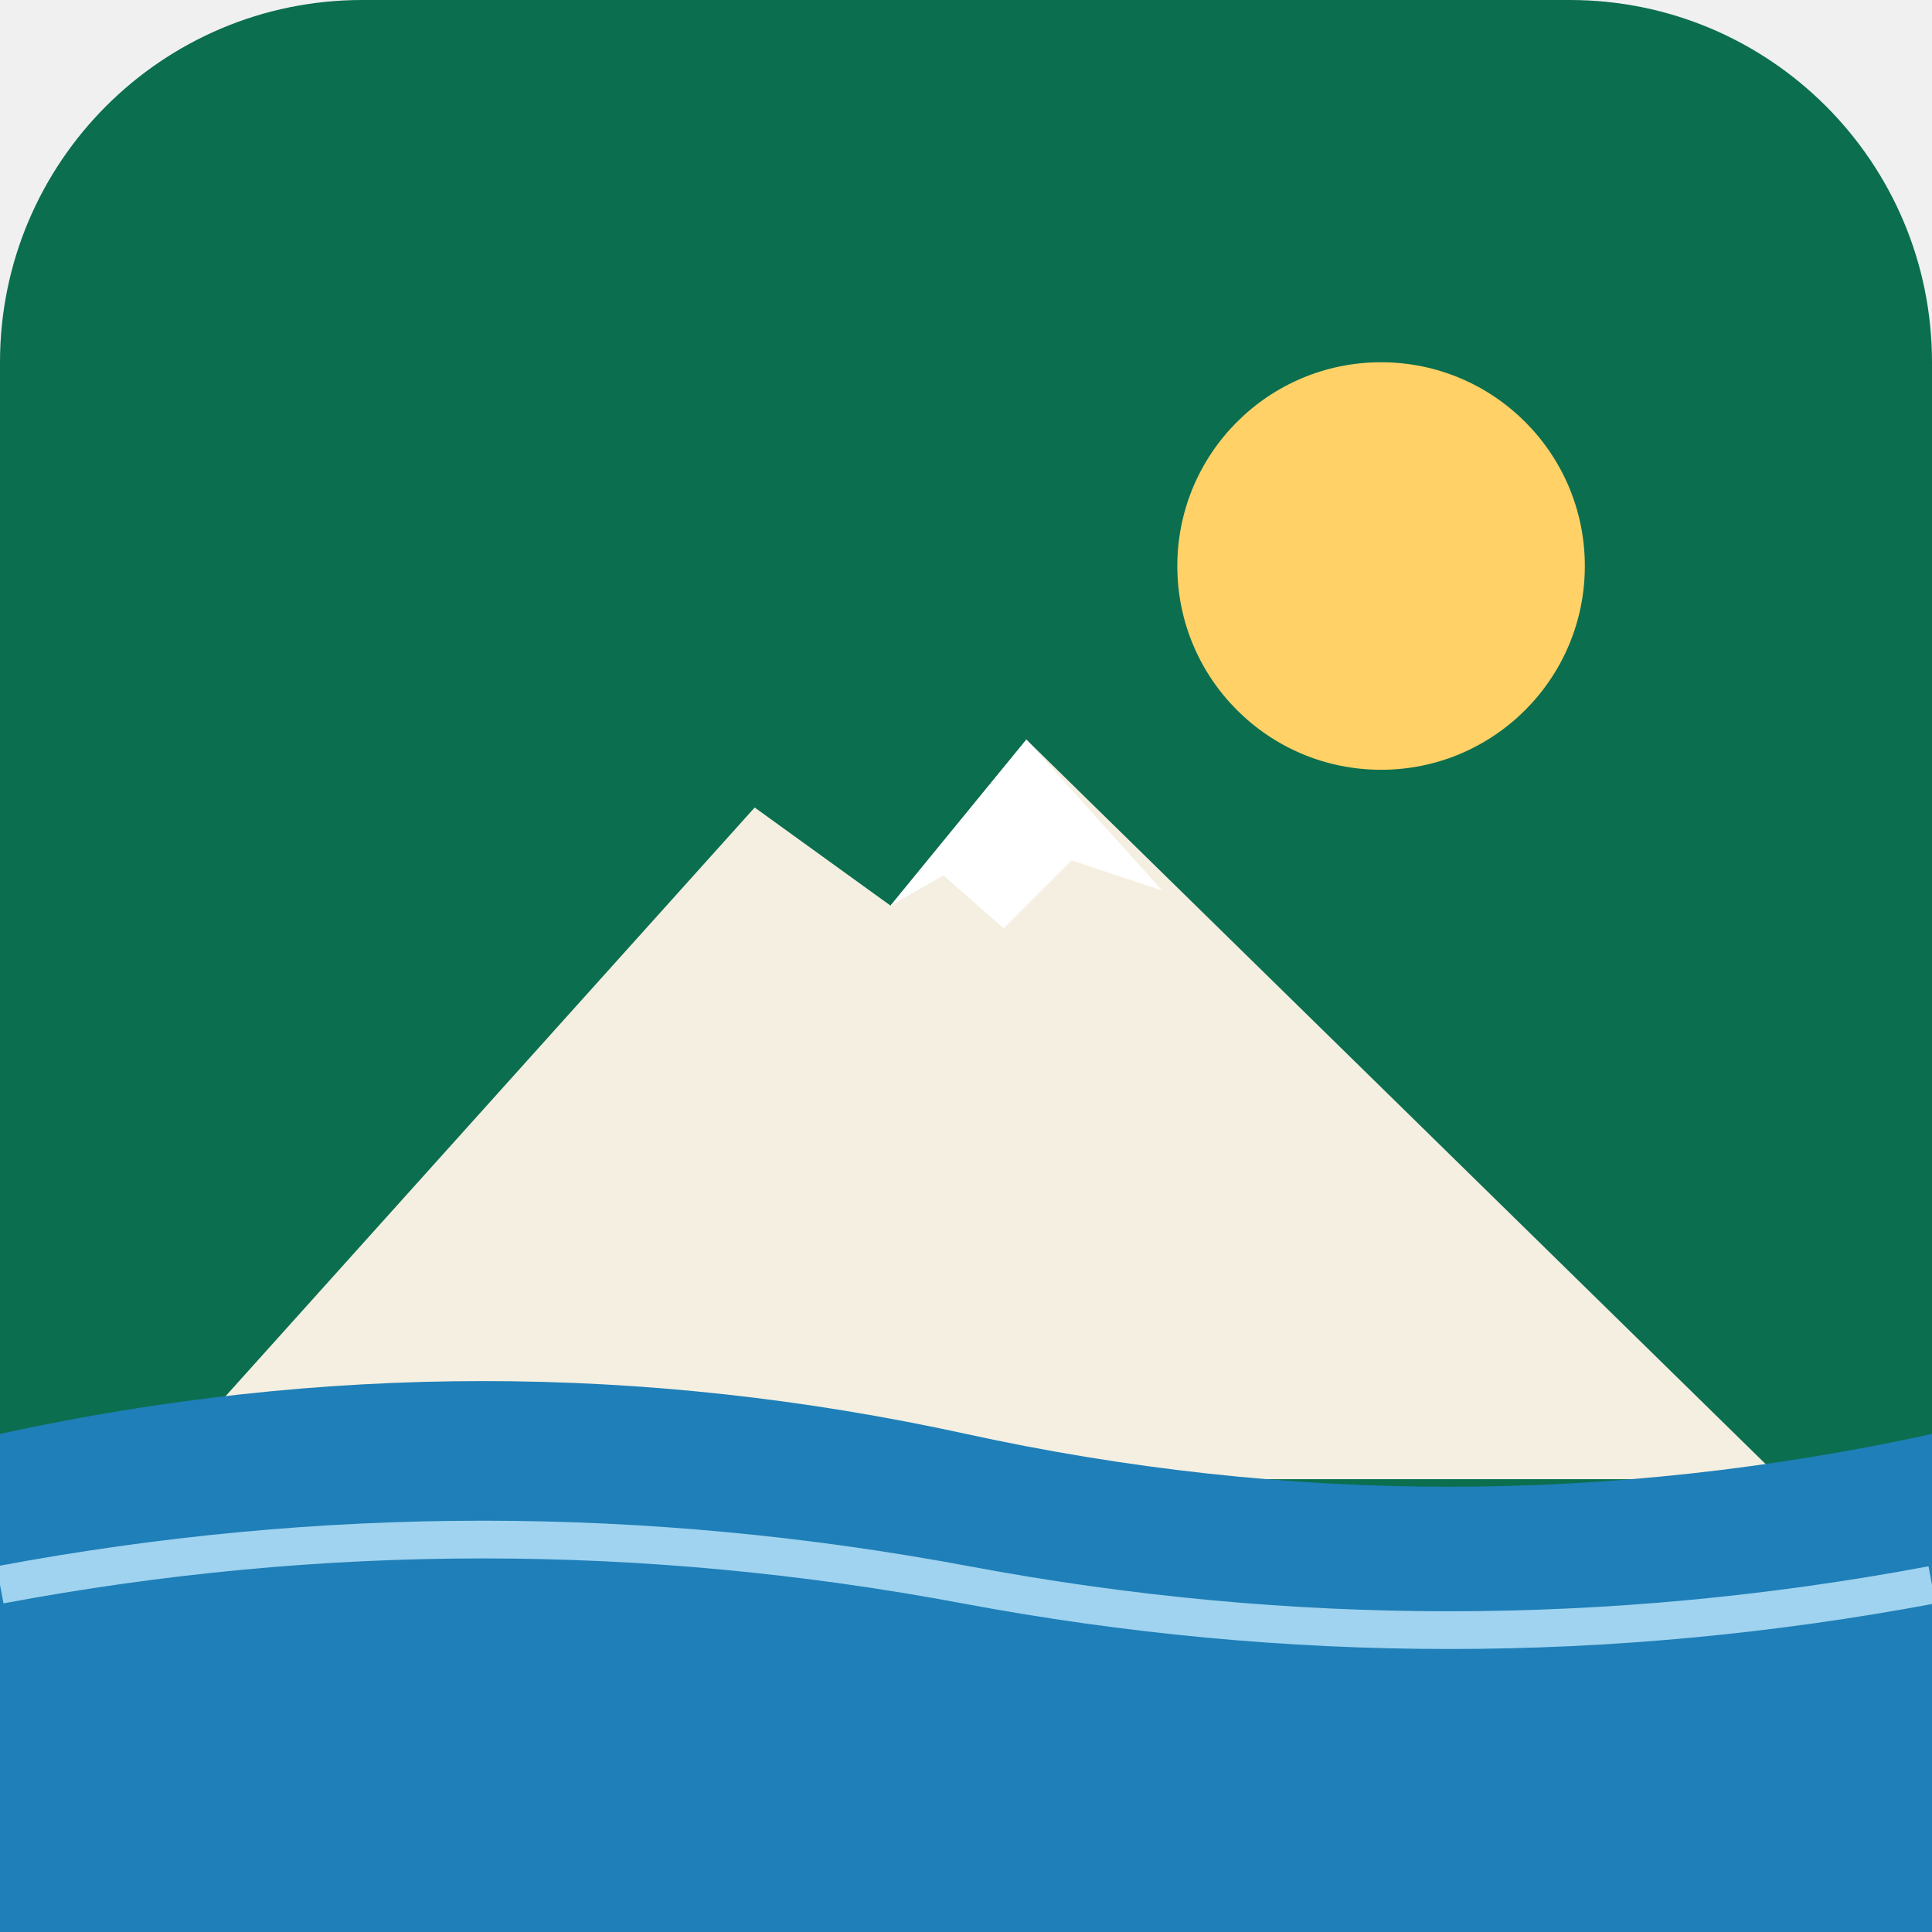
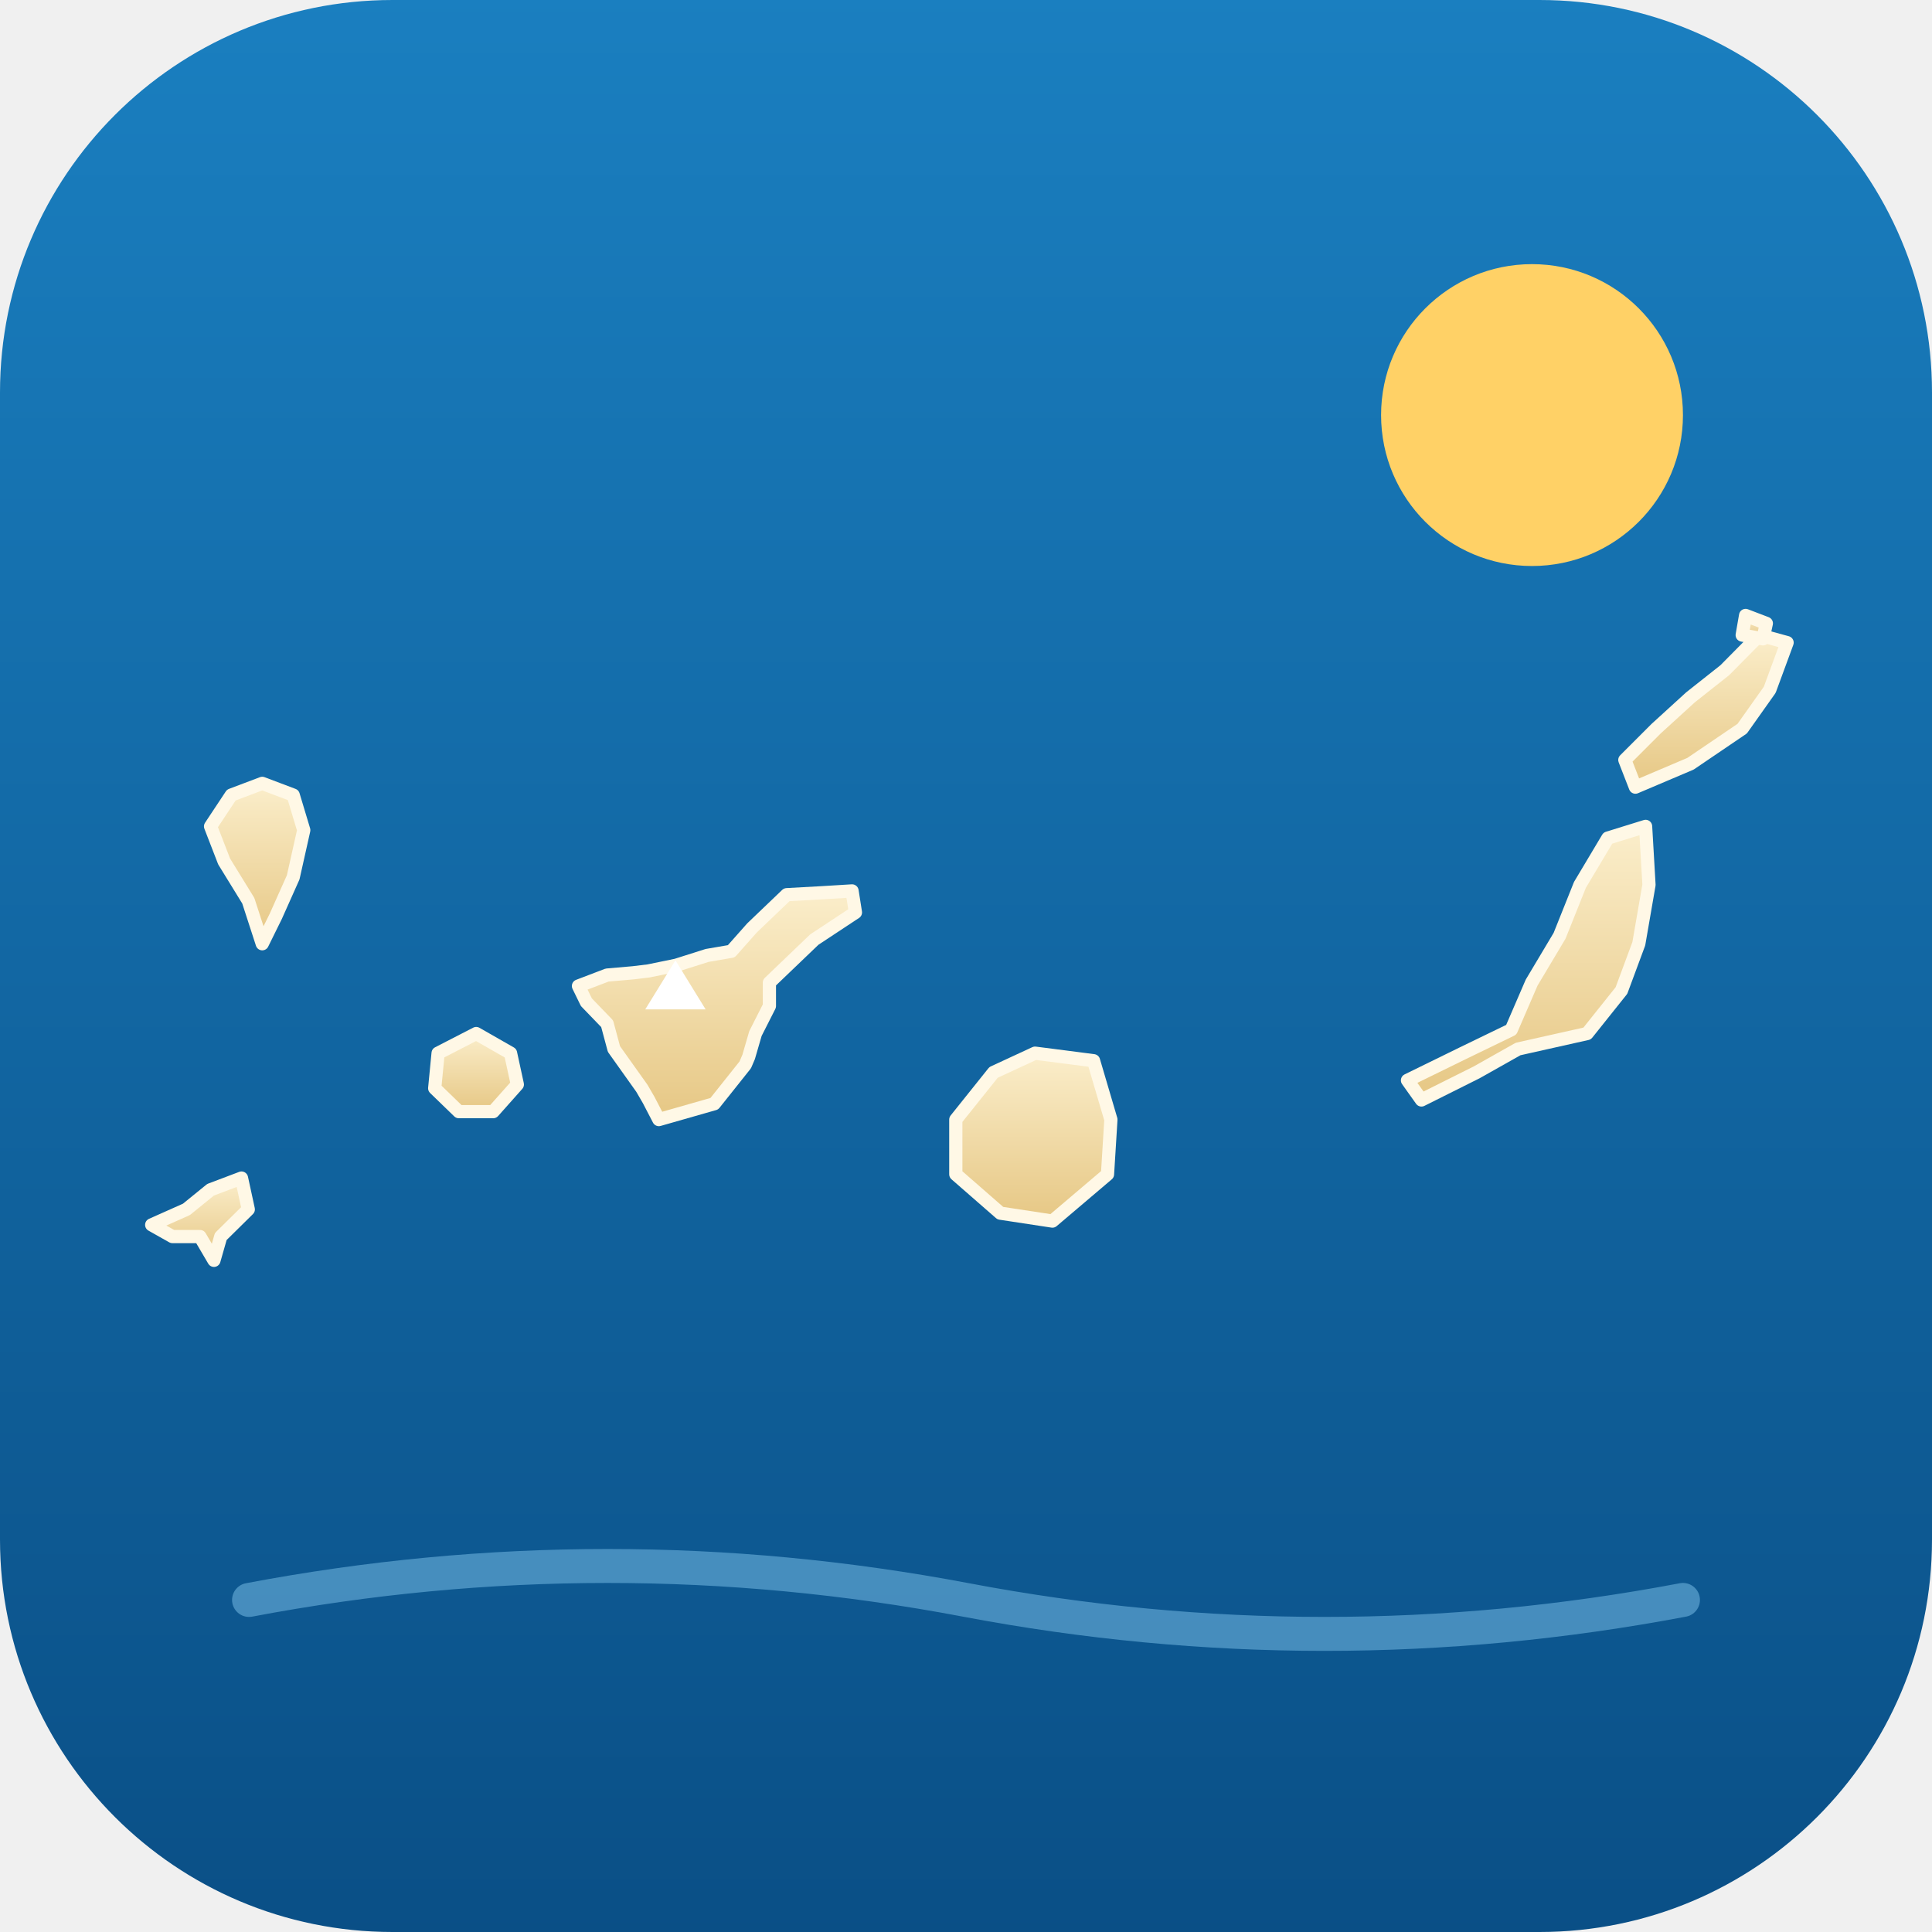
<svg xmlns="http://www.w3.org/2000/svg" viewBox="0 0 512 512">
-   <rect width="512" height="512" rx="96" fill="#0b6e4f" />
-   <circle cx="366" cy="150" r="54" fill="#ffd166" />
-   <path d="M40 392 L200 214 L236 240 L272 196 L472 392 Z" fill="#f4efe1" />
-   <path d="M236 240 L272 196 L308 236 L284 228 L266 246 L250 232 Z" fill="#ffffff" />
-   <path d="M0 380 Q128 352 256 380 T512 380 V512 H0 Z" fill="#1f7fb8" />
-   <path d="M0 420 Q128 396 256 420 T512 420" fill="none" stroke="#9fd3ef" stroke-width="10" />
+   <defs>
+     <linearGradient id="mar" x1="0" y1="0" x2="0" y2="1">
+       <stop offset="0" stop-color="#1a7fc0" />
+       <stop offset="1" stop-color="#0a4f86" />
+     </linearGradient>
+     <linearGradient id="tierra" x1="0" y1="0" x2="0" y2="1">
+       <stop offset="0" stop-color="#fbeecb" />
+       <stop offset="1" stop-color="#e6c784" />
+     </linearGradient>
+   </defs>
+   <rect width="512" height="512" rx="104" fill="url(#mar)" />
+   <circle cx="406" cy="110" r="40" fill="#ffd166" />
+   <path d="M66 424 q95 -18 190 0 t190 0" fill="none" stroke="#7fc4ec" stroke-width="9.0" stroke-linecap="round" opacity=".5" />
+   <g fill="url(#tierra)" stroke="#fff8e6" stroke-width="3.5" stroke-linejoin="round">
+     <path d="M153.3,261.3L160.9,258.4L167.8,257.8L171.9,257.3L179.2,255.8L187.4,253.2L193.8,252.1L199.3,245.9L208.5,237.1L217.6,236.6L225.8,236.1L226.7,241.8L215.8,249.0L203.9,260.4L203.9,266.6L200.2,273.9L198.4,280.1L197.5,282.2L189.3,292.5L174.6,296.7L171.9,291.5L170.1,288.4L162.7,278.0L160.9,271.3L155.4,265.6Z" />
+     <path d="M69.5,207.6L77.7,210.7L80.5,220.0L77.7,232.5L73.1,242.8L69.5,250.1L65.8,238.7L59.4,228.3L55.8,219.0L61.3,210.7Z" />
+     <path d="M126.2,273.9L135.3,279.1L137.1,287.4L130.7,294.6L121.6,294.6L115.2,288.4L116.1,279.1Z" />
+     <path d="M64.0,312.2L65.8,320.5L58.5,327.7L56.7,334.0L53.0,327.7L45.7,327.7L40.2,324.6L49.4,320.5L55.8,315.3Z" />
+     <path d="M274.3,279.1L289.8,281.1L294.4,296.7L293.5,311.2L278.9,323.6L265.1,321.5L253.3,311.2L253.3,296.7L263.3,284.2Z" />
+     <path d="M436.1,219.0L437.0,234.5L434.3,250.1L429.7,262.5L420.6,273.9L402.3,278.0L391.3,284.2L376.7,291.5L373.0,286.3L387.7,279.1L400.5,272.9L405.9,260.4L413.3,248.0L418.7,234.5L426.1,222.1Z" />
+     <path d="M473.6,170.3L469.0,182.8L461.7,193.1L448.0,202.4L433.4,208.6L430.6,201.4L438.9,193.1L448.0,184.8L457.1,177.6L466.3,168.3Z" />
+     <path d="M462.6,163.1L468.1,165.2L467.2,169.3L461.7,168.3Z" />
+   </g>
+   <path d="M179.0,254.5 l8.0,13.0 h-16.0 z" fill="#ffffff" />
</svg>
